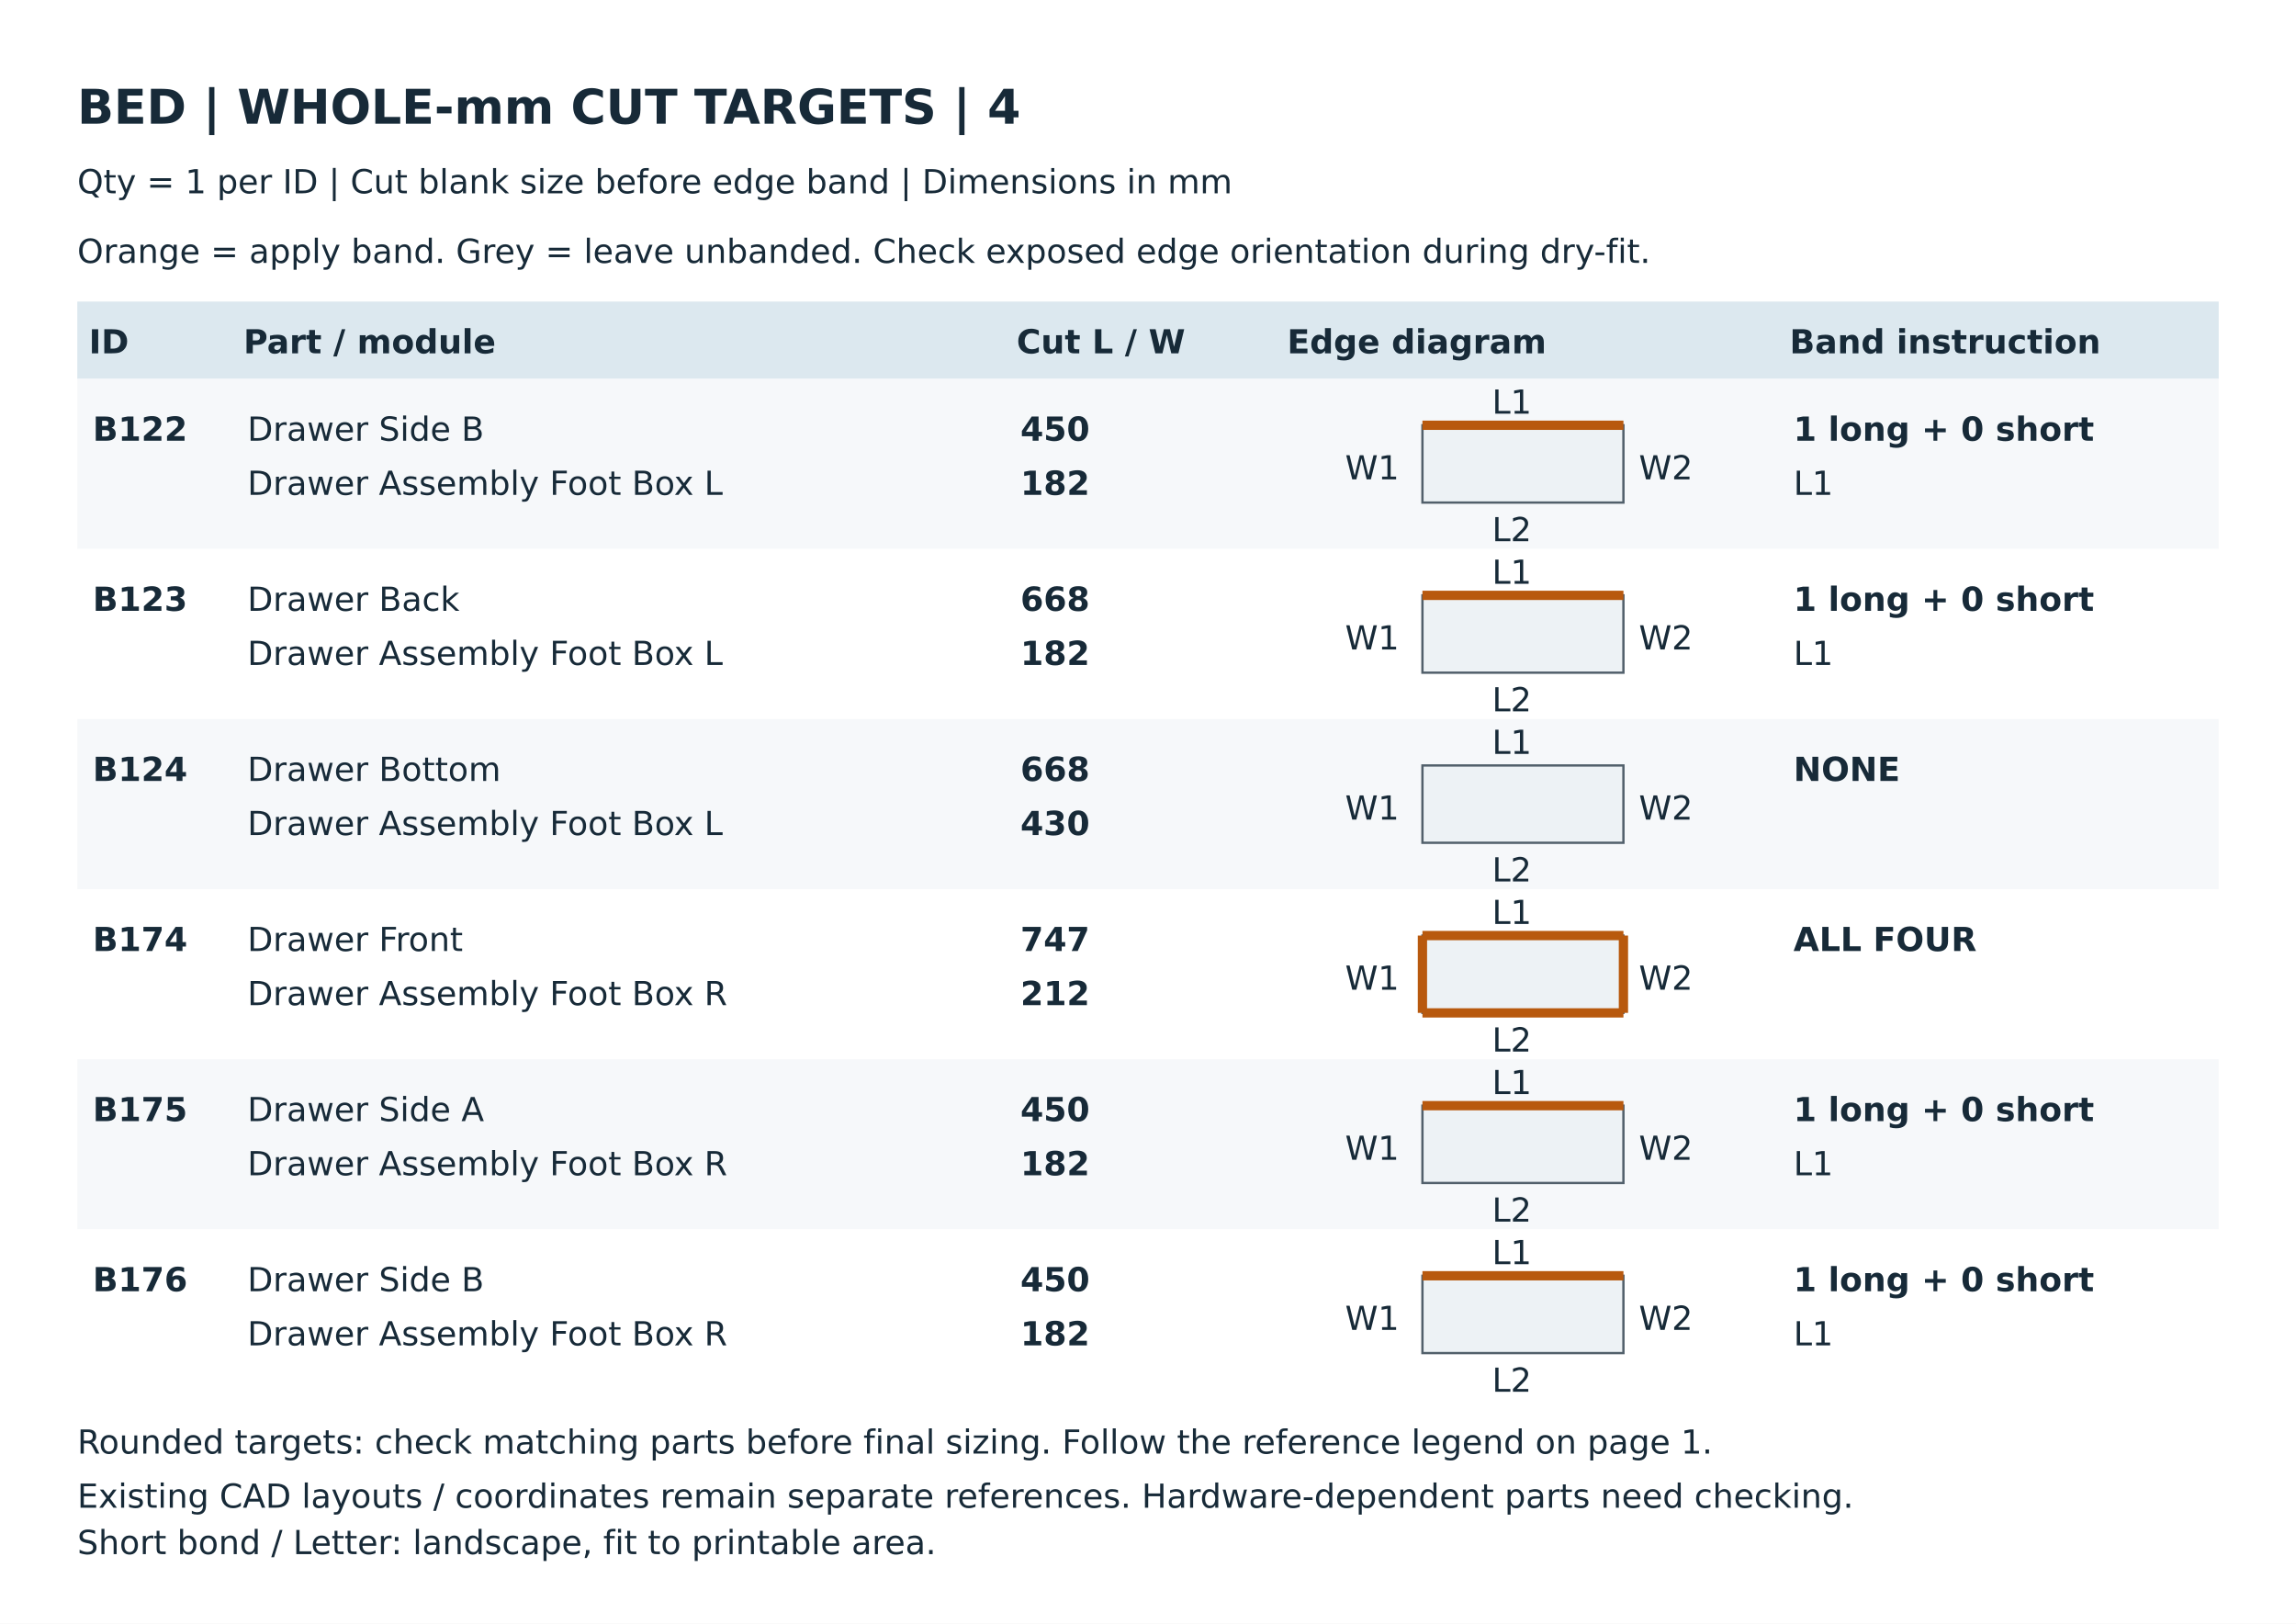
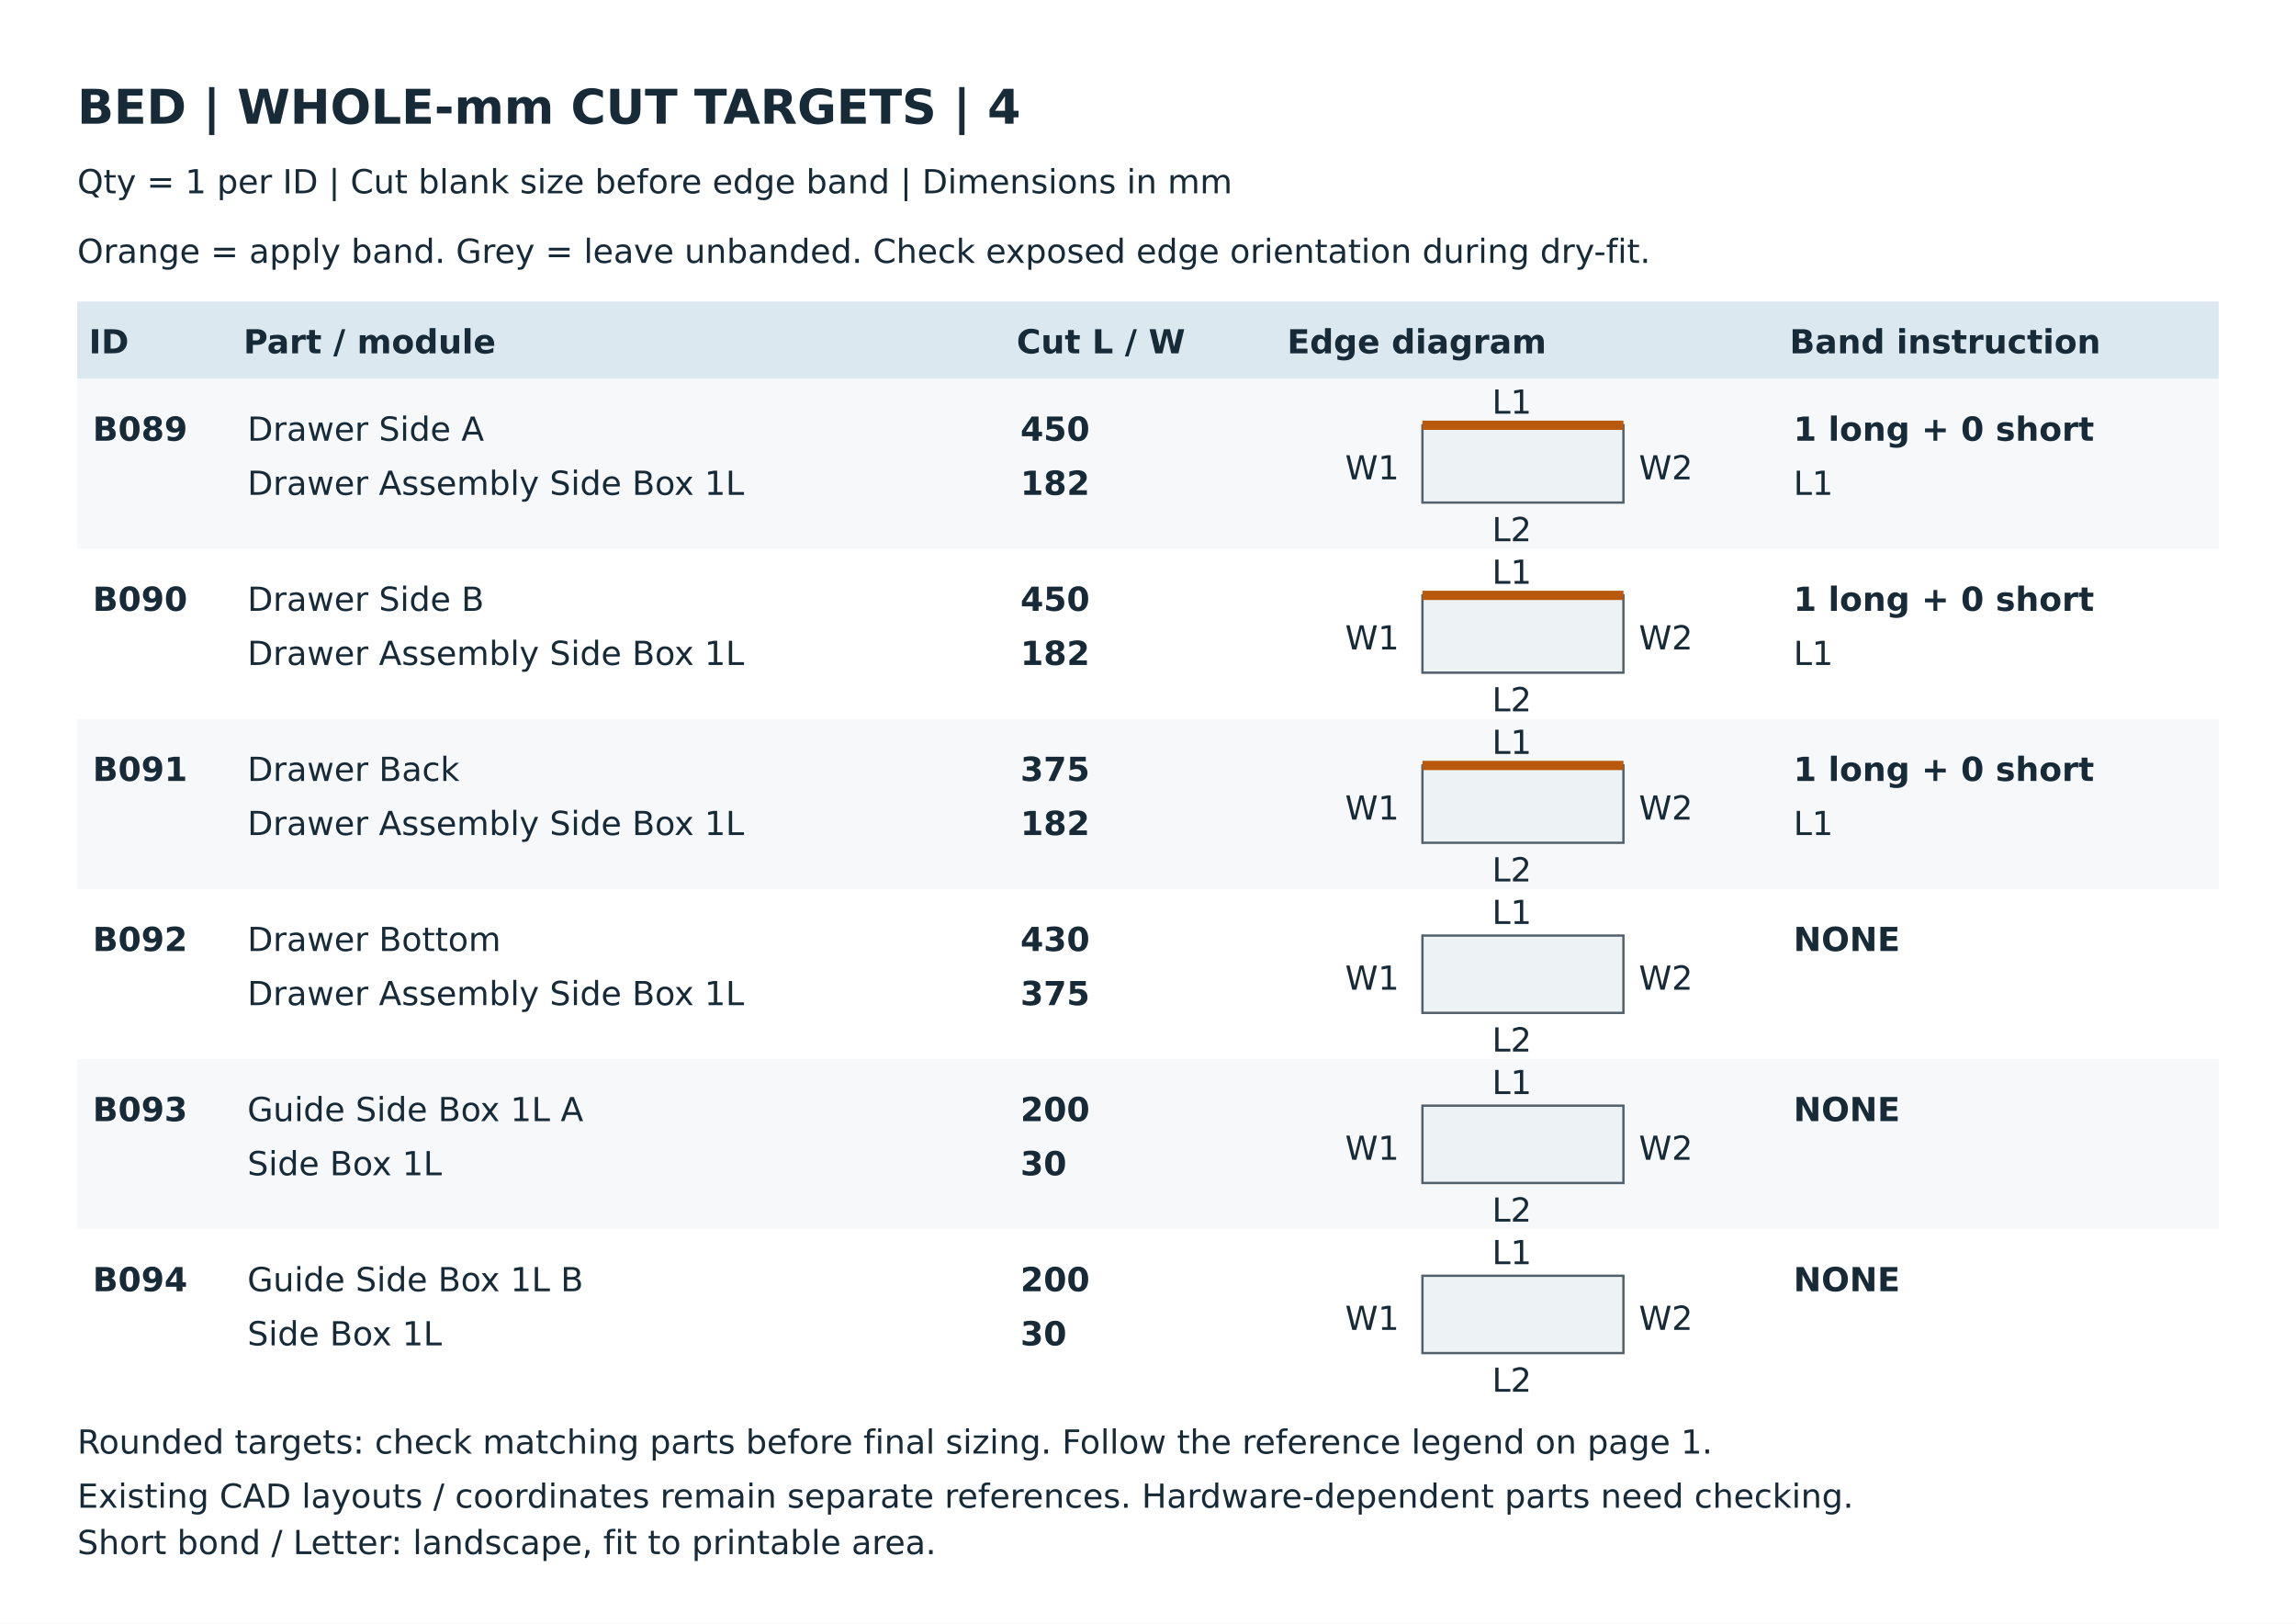
<svg xmlns="http://www.w3.org/2000/svg" width="297mm" height="210mm" viewBox="0 0 297 210">
  <rect width="297" height="210" fill="white" />
  <style>text {font-family:DejaVu Sans,sans-serif;fill:#172a38}</style>
  <text x="10" y="16" font-size="6.2" font-weight="bold">BED | WHOLE-mm CUT TARGETS | 4</text>
  <text x="10" y="25" font-size="4.3">Qty = 1 per ID | Cut blank size before edge band | Dimensions in mm</text>
  <text x="10" y="201" font-size="4.3">Short bond / Letter: landscape, fit to printable area.</text>
  <text x="10" y="34" font-size="4.3">Orange = apply band. Grey = leave unbanded. Check exposed edge orientation during dry-fit.</text>
  <rect x="10" y="39" width="277" height="10" fill="#dce8ef" />
  <text x="11.5" y="45.7" font-size="4.3" font-weight="bold">ID</text>
  <text x="31.5" y="45.7" font-size="4.3" font-weight="bold">Part / module</text>
  <text x="131.5" y="45.7" font-size="4.3" font-weight="bold">Cut L / W</text>
  <text x="166.5" y="45.7" font-size="4.3" font-weight="bold">Edge diagram</text>
  <text x="231.5" y="45.7" font-size="4.3" font-weight="bold">Band instruction</text>
  <rect x="10" y="49" width="277" height="22" fill="#f6f8fa" />
-   <text x="12" y="57" font-size="4.3" font-weight="bold">B122</text>
-   <text x="32" y="57" font-size="4.3">Drawer Side B</text>
-   <text x="32" y="64" font-size="4.3">Drawer Assembly Foot Box L</text>
+   <text x="12" y="57" font-size="4.3" font-weight="bold">B089</text>
+   <text x="32" y="57" font-size="4.3">Drawer Side A</text>
+   <text x="32" y="64" font-size="4.3">Drawer Assembly Side Box 1L</text>
  <text x="132" y="57" font-size="4.3" font-weight="bold">450</text>
  <text x="132" y="64" font-size="4.3" font-weight="bold">182</text>
  <rect x="184" y="55" width="26" height="10" fill="#edf2f5" stroke="#52606b" stroke-width=".3" />
  <path d="M184 55 L210 55" stroke="#b8590e" stroke-width="1.2" />
  <text x="193" y="53.5" font-size="4.3">L1</text>
  <text x="193" y="70" font-size="4.3">L2</text>
  <text x="174" y="62" font-size="4.3">W1</text>
  <text x="212" y="62" font-size="4.3">W2</text>
  <text x="232" y="57" font-size="4.3" font-weight="bold">1 long + 0 short</text>
  <text x="232" y="64" font-size="4.3">L1</text>
  <rect x="10" y="71" width="277" height="22" fill="white" />
-   <text x="12" y="79" font-size="4.3" font-weight="bold">B123</text>
-   <text x="32" y="79" font-size="4.3">Drawer Back</text>
-   <text x="32" y="86" font-size="4.3">Drawer Assembly Foot Box L</text>
-   <text x="132" y="79" font-size="4.3" font-weight="bold">668</text>
+   <text x="12" y="79" font-size="4.3" font-weight="bold">B090</text>
+   <text x="32" y="79" font-size="4.3">Drawer Side B</text>
+   <text x="32" y="86" font-size="4.3">Drawer Assembly Side Box 1L</text>
+   <text x="132" y="79" font-size="4.3" font-weight="bold">450</text>
  <text x="132" y="86" font-size="4.3" font-weight="bold">182</text>
  <rect x="184" y="77" width="26" height="10" fill="#edf2f5" stroke="#52606b" stroke-width=".3" />
  <path d="M184 77 L210 77" stroke="#b8590e" stroke-width="1.2" />
  <text x="193" y="75.5" font-size="4.3">L1</text>
  <text x="193" y="92" font-size="4.3">L2</text>
  <text x="174" y="84" font-size="4.3">W1</text>
  <text x="212" y="84" font-size="4.3">W2</text>
  <text x="232" y="79" font-size="4.3" font-weight="bold">1 long + 0 short</text>
  <text x="232" y="86" font-size="4.3">L1</text>
  <rect x="10" y="93" width="277" height="22" fill="#f6f8fa" />
-   <text x="12" y="101" font-size="4.3" font-weight="bold">B124</text>
-   <text x="32" y="101" font-size="4.3">Drawer Bottom</text>
-   <text x="32" y="108" font-size="4.3">Drawer Assembly Foot Box L</text>
-   <text x="132" y="101" font-size="4.3" font-weight="bold">668</text>
-   <text x="132" y="108" font-size="4.3" font-weight="bold">430</text>
+   <text x="12" y="101" font-size="4.3" font-weight="bold">B091</text>
+   <text x="32" y="101" font-size="4.3">Drawer Back</text>
+   <text x="32" y="108" font-size="4.3">Drawer Assembly Side Box 1L</text>
+   <text x="132" y="101" font-size="4.3" font-weight="bold">375</text>
+   <text x="132" y="108" font-size="4.3" font-weight="bold">182</text>
  <rect x="184" y="99" width="26" height="10" fill="#edf2f5" stroke="#52606b" stroke-width=".3" />
+   <path d="M184 99 L210 99" stroke="#b8590e" stroke-width="1.2" />
  <text x="193" y="97.5" font-size="4.3">L1</text>
  <text x="193" y="114" font-size="4.3">L2</text>
  <text x="174" y="106" font-size="4.3">W1</text>
  <text x="212" y="106" font-size="4.3">W2</text>
-   <text x="232" y="101" font-size="4.3" font-weight="bold">NONE</text>
-   <text x="232" y="108" font-size="4.3" />
+   <text x="232" y="101" font-size="4.3" font-weight="bold">1 long + 0 short</text>
+   <text x="232" y="108" font-size="4.3">L1</text>
  <rect x="10" y="115" width="277" height="22" fill="white" />
-   <text x="12" y="123" font-size="4.3" font-weight="bold">B174</text>
-   <text x="32" y="123" font-size="4.3">Drawer Front</text>
-   <text x="32" y="130" font-size="4.3">Drawer Assembly Foot Box R</text>
-   <text x="132" y="123" font-size="4.3" font-weight="bold">747</text>
-   <text x="132" y="130" font-size="4.3" font-weight="bold">212</text>
+   <text x="12" y="123" font-size="4.3" font-weight="bold">B092</text>
+   <text x="32" y="123" font-size="4.3">Drawer Bottom</text>
+   <text x="32" y="130" font-size="4.3">Drawer Assembly Side Box 1L</text>
+   <text x="132" y="123" font-size="4.3" font-weight="bold">430</text>
+   <text x="132" y="130" font-size="4.3" font-weight="bold">375</text>
  <rect x="184" y="121" width="26" height="10" fill="#edf2f5" stroke="#52606b" stroke-width=".3" />
-   <path d="M184 121 L210 121" stroke="#b8590e" stroke-width="1.2" />
-   <path d="M184 131 L210 131" stroke="#b8590e" stroke-width="1.2" />
-   <path d="M184 121 L184 131" stroke="#b8590e" stroke-width="1.2" />
-   <path d="M210 121 L210 131" stroke="#b8590e" stroke-width="1.2" />
  <text x="193" y="119.5" font-size="4.3">L1</text>
  <text x="193" y="136" font-size="4.3">L2</text>
  <text x="174" y="128" font-size="4.3">W1</text>
  <text x="212" y="128" font-size="4.3">W2</text>
-   <text x="232" y="123" font-size="4.3" font-weight="bold">ALL FOUR</text>
+   <text x="232" y="123" font-size="4.3" font-weight="bold">NONE</text>
+   <text x="232" y="130" font-size="4.3" />
  <rect x="10" y="137" width="277" height="22" fill="#f6f8fa" />
-   <text x="12" y="145" font-size="4.3" font-weight="bold">B175</text>
-   <text x="32" y="145" font-size="4.3">Drawer Side A</text>
-   <text x="32" y="152" font-size="4.3">Drawer Assembly Foot Box R</text>
-   <text x="132" y="145" font-size="4.3" font-weight="bold">450</text>
-   <text x="132" y="152" font-size="4.3" font-weight="bold">182</text>
+   <text x="12" y="145" font-size="4.3" font-weight="bold">B093</text>
+   <text x="32" y="145" font-size="4.3">Guide Side Box 1L A</text>
+   <text x="32" y="152" font-size="4.3">Side Box 1L</text>
+   <text x="132" y="145" font-size="4.3" font-weight="bold">200</text>
+   <text x="132" y="152" font-size="4.3" font-weight="bold">30</text>
  <rect x="184" y="143" width="26" height="10" fill="#edf2f5" stroke="#52606b" stroke-width=".3" />
-   <path d="M184 143 L210 143" stroke="#b8590e" stroke-width="1.2" />
  <text x="193" y="141.5" font-size="4.3">L1</text>
  <text x="193" y="158" font-size="4.3">L2</text>
  <text x="174" y="150" font-size="4.3">W1</text>
  <text x="212" y="150" font-size="4.3">W2</text>
-   <text x="232" y="145" font-size="4.3" font-weight="bold">1 long + 0 short</text>
-   <text x="232" y="152" font-size="4.3">L1</text>
+   <text x="232" y="145" font-size="4.3" font-weight="bold">NONE</text>
+   <text x="232" y="152" font-size="4.3" />
  <rect x="10" y="159" width="277" height="22" fill="white" />
-   <text x="12" y="167" font-size="4.3" font-weight="bold">B176</text>
-   <text x="32" y="167" font-size="4.3">Drawer Side B</text>
-   <text x="32" y="174" font-size="4.3">Drawer Assembly Foot Box R</text>
-   <text x="132" y="167" font-size="4.3" font-weight="bold">450</text>
-   <text x="132" y="174" font-size="4.3" font-weight="bold">182</text>
+   <text x="12" y="167" font-size="4.3" font-weight="bold">B094</text>
+   <text x="32" y="167" font-size="4.3">Guide Side Box 1L B</text>
+   <text x="32" y="174" font-size="4.3">Side Box 1L</text>
+   <text x="132" y="167" font-size="4.3" font-weight="bold">200</text>
+   <text x="132" y="174" font-size="4.3" font-weight="bold">30</text>
  <rect x="184" y="165" width="26" height="10" fill="#edf2f5" stroke="#52606b" stroke-width=".3" />
-   <path d="M184 165 L210 165" stroke="#b8590e" stroke-width="1.2" />
  <text x="193" y="163.5" font-size="4.3">L1</text>
  <text x="193" y="180" font-size="4.3">L2</text>
  <text x="174" y="172" font-size="4.3">W1</text>
  <text x="212" y="172" font-size="4.3">W2</text>
-   <text x="232" y="167" font-size="4.3" font-weight="bold">1 long + 0 short</text>
-   <text x="232" y="174" font-size="4.3">L1</text>
+   <text x="232" y="167" font-size="4.3" font-weight="bold">NONE</text>
+   <text x="232" y="174" font-size="4.3" />
  <text x="10" y="188" font-size="4.3">Rounded targets: check matching parts before final sizing. Follow the reference legend on page 1.</text>
  <text x="10" y="195" font-size="4.3">Existing CAD layouts / coordinates remain separate references. Hardware-dependent parts need checking.</text>
</svg>
